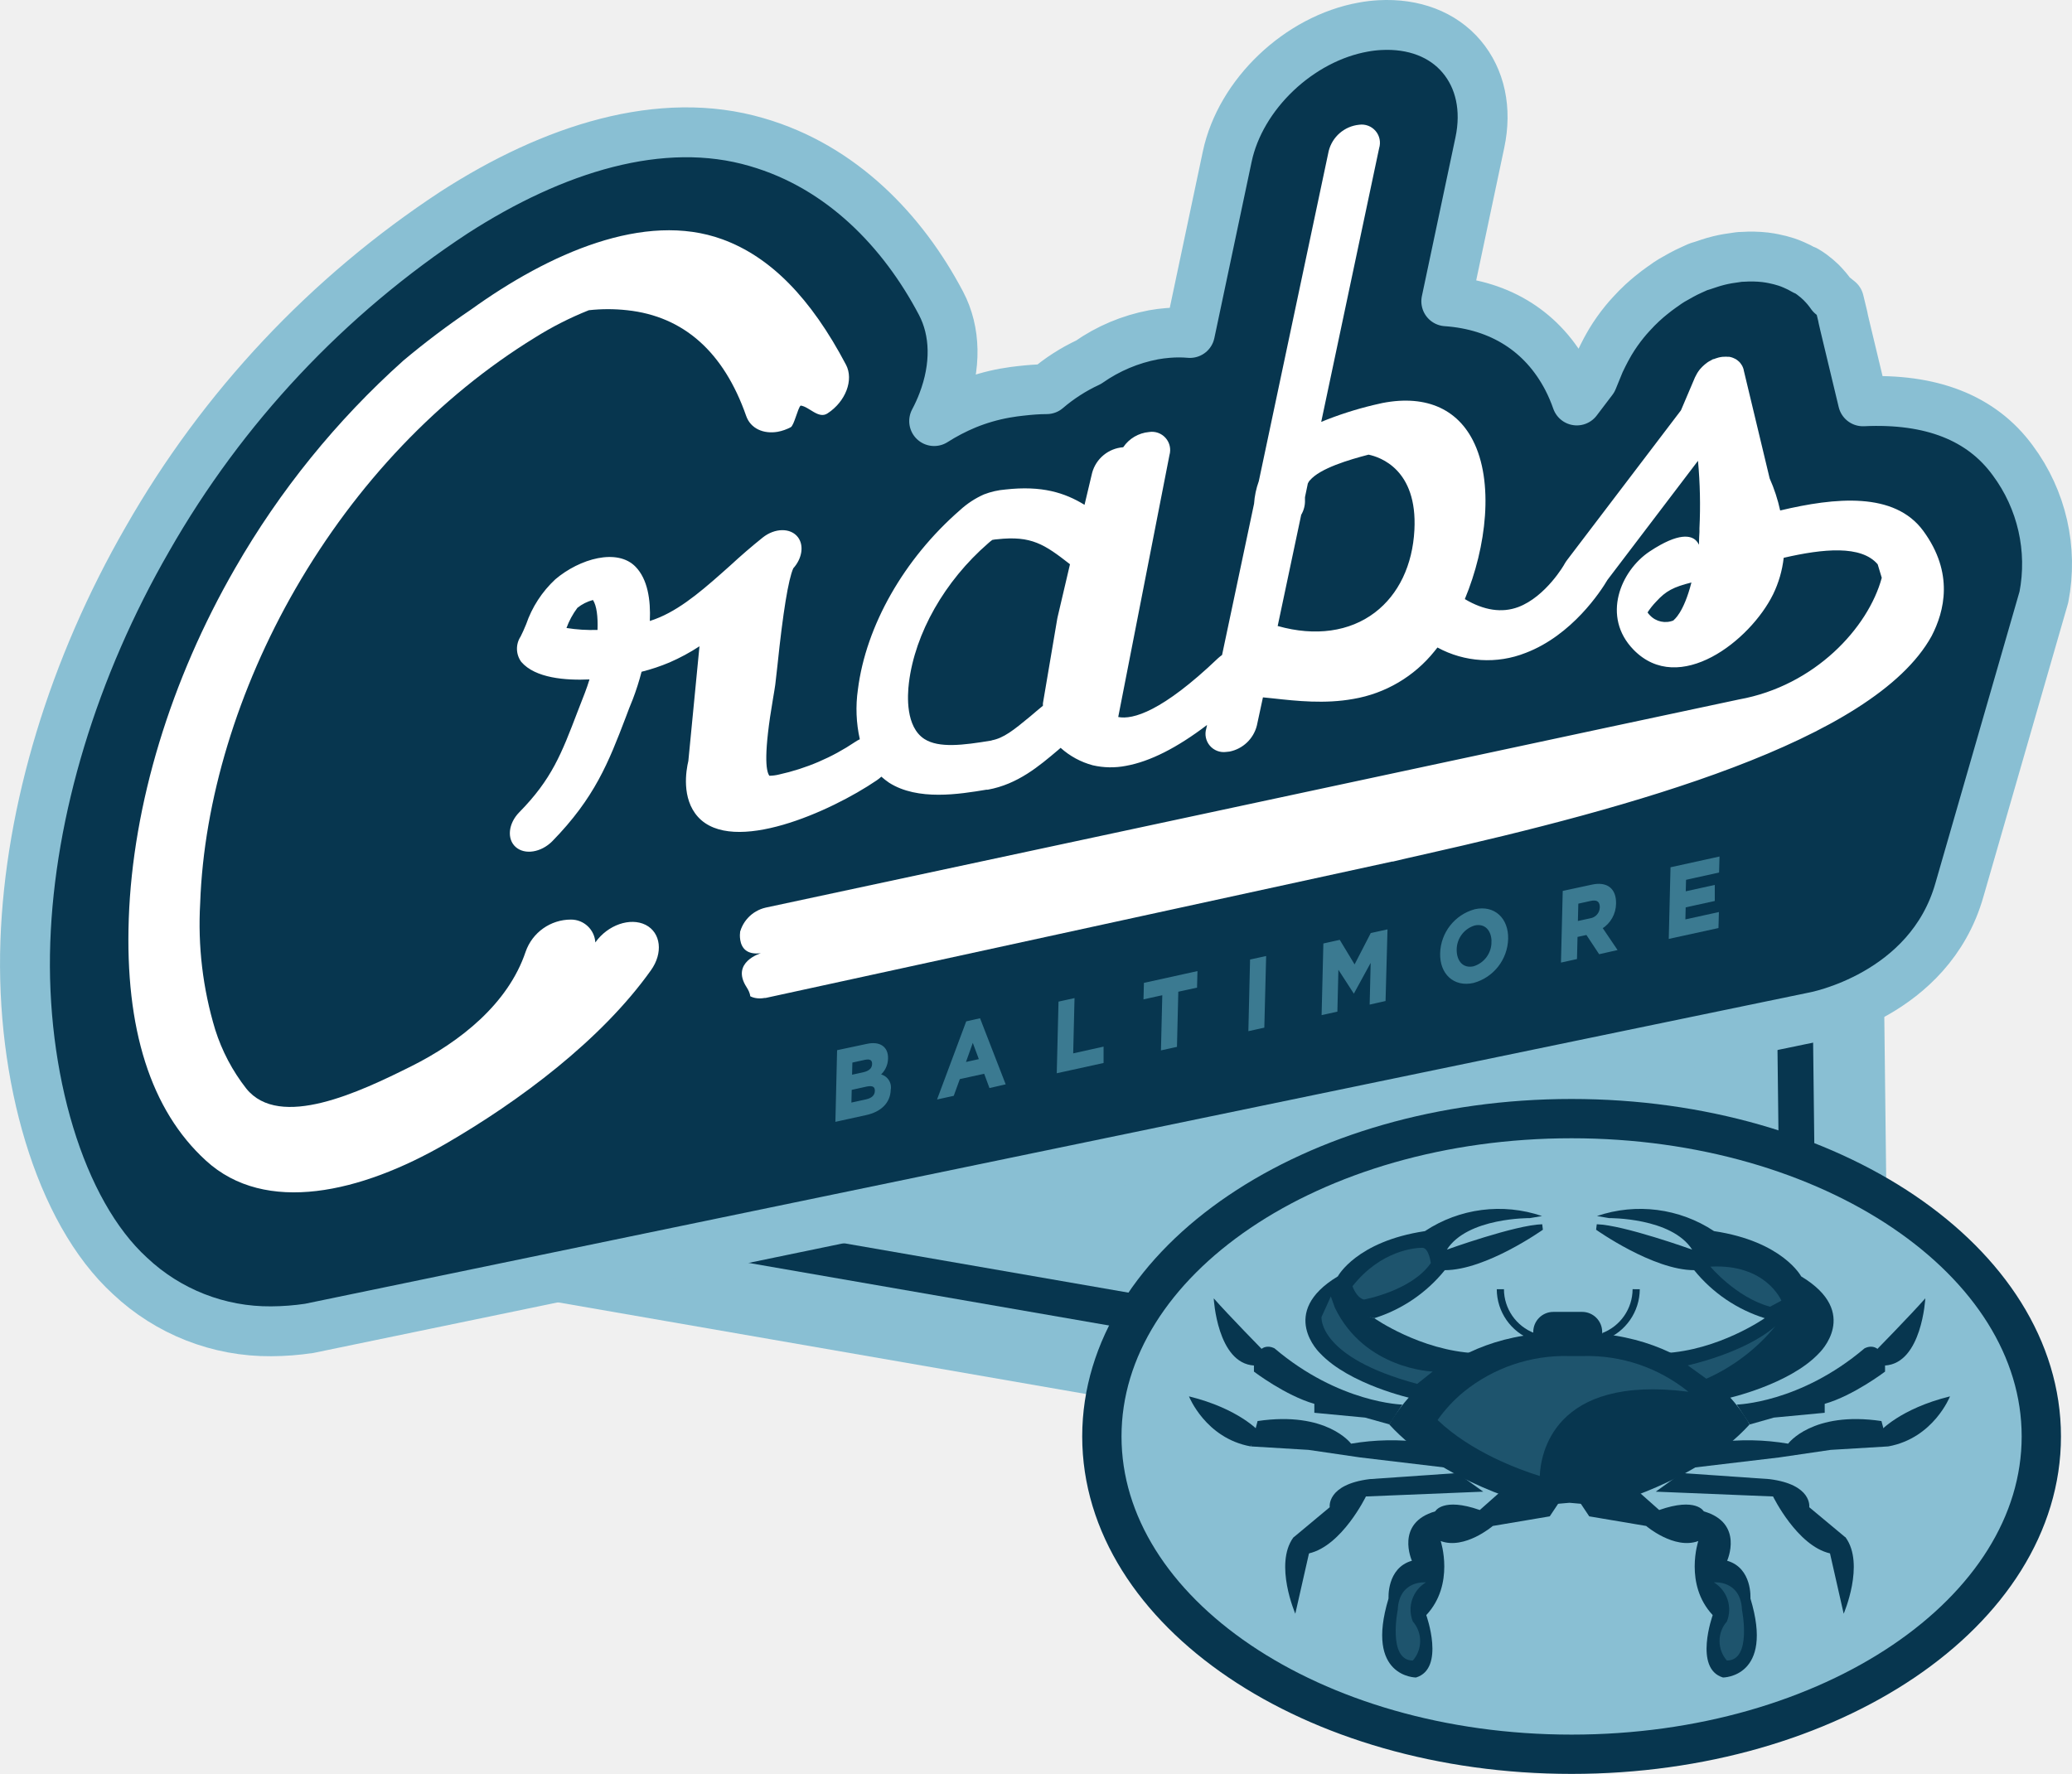
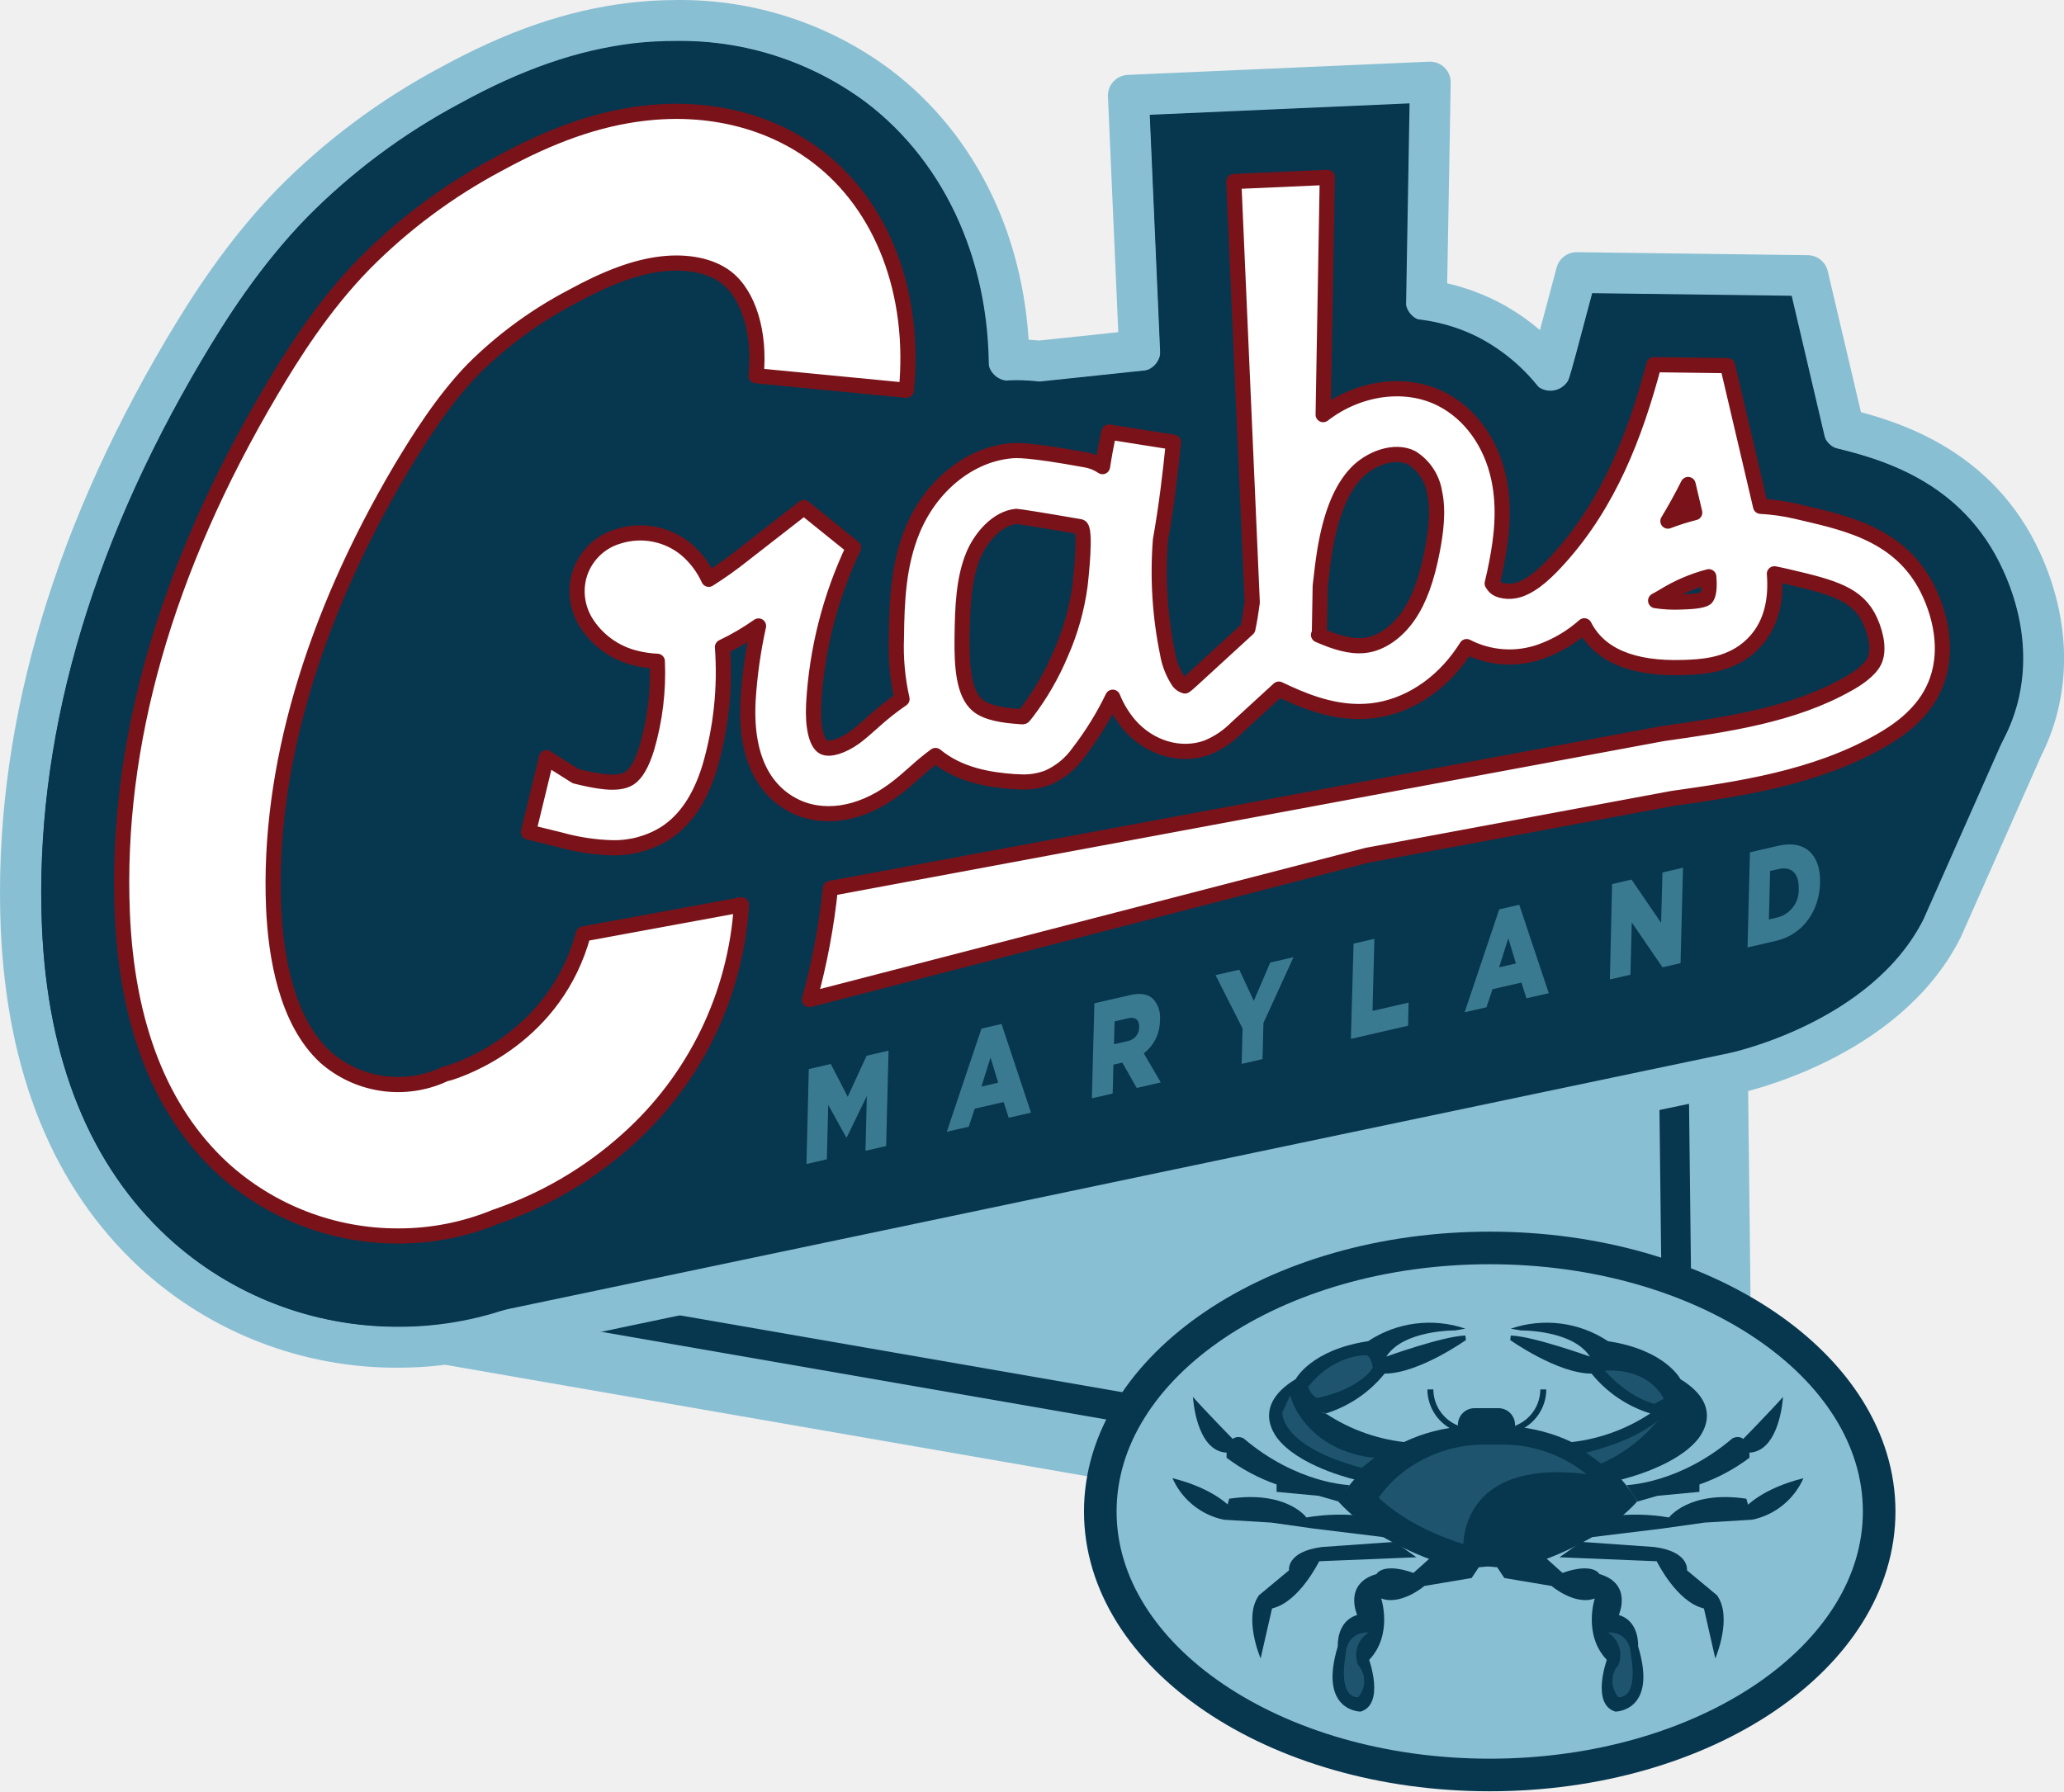
- <svg xmlns="http://www.w3.org/2000/svg" id="Layer_1" data-name="Layer 1" version="1.1" width="340.623" height="291.692">
+ <svg xmlns="http://www.w3.org/2000/svg" id="Layer_1" data-name="Layer 1" version="1.1" width="343.223" height="297.934">
  <defs id="defs7">
    <clipPath id="clip-path">
-       <path id="polygon4" style="fill:none" d="M387.69 592.55V345.11H125.8V592.5l133.06 97.71z" />
+       <path id="polygon4" style="fill:none" d="M387.69 532.55V285.11H125.8V532.5l133.06 97.71z" />
    </clipPath>
-     <style id="style2">.cls-19{fill:none}.cls-5{fill:#07364f}.cls-9{fill:#fff}.cls-11{fill:#1e546d}.cls-19{stroke:#07364f}.cls-19,.cls-20{stroke-miterlimit:10}.cls-19{stroke-width:1.18px}.cls-20{fill:#3b7a91;stroke:#3b7a91;stroke-width:.4px}</style>
+     <style id="style2">.cls-22{fill:none}.cls-3{fill:#3a7a91}.cls-7{fill:#07364f}.cls-24{fill:#fff}.cls-12{fill:#1e546d}.cls-22{stroke:#07364f}.cls-24{stroke-linecap:round;stroke-linejoin:round}.cls-22{stroke-miterlimit:10}.cls-24{stroke:#7a1319}.cls-22{stroke-width:.99px}.cls-24{stroke-width:2.52px}</style>
  </defs>
-   <path id="polyline322" style="fill:#89bfd3;stroke:#89bfd3;stroke-width:29.37px;stroke-linecap:round;stroke-linejoin:round" transform="translate(-578.351 -359.558)" d="m623.99 550.8 250.23 43.46-1.18-101.03" />
-   <path id="polyline324" style="fill:#89bfd3;stroke:#07364f;stroke-width:5.87px;stroke-linecap:round;stroke-linejoin:round" transform="translate(-578.351 -359.558)" d="m623.99 550.8 250.23 43.46-1.18-101.03" />
-   <path d="m322.119 146.322 13.88-48.13a28.55 28.55 0 0 0-5.12-22.49c-5.12-7-13.39-10.24-24.62-9.71l-3-12.51-.28-1.21v-.08l-.66-2.73-1.24-1c-.25-.37-.52-.71-.8-1.05-.28-.34-.59-.65-.92-1a14.6 14.6 0 0 0-1.47-1.24l-.08-.06c-.32-.23-.65-.45-1-.65l-.16-.02a14.92 14.92 0 0 0-1.74-.88 12.68 12.68 0 0 0-1.24-.48 17.61 17.61 0 0 0-2.08-.54c-.33-.07-.82-.16-1.4-.23a20.6 20.6 0 0 0-3.69-.08h-.1c-.39 0-.79.07-1.19.13-.4.06-.81.11-1.21.18-.4.07-1 .19-1.39.29-.65.16-1.19.32-1.57.45-.38.13-.75.24-1.11.37l-.75.23-1.21.55c-.54.24-1.07.51-1.6.8-.53.29-1 .57-1.56.88-.34.21-.85.53-1.47 1l-.1.06c-.61.43-1.22.89-1.85 1.41-.34.27-.83.69-1.42 1.23s-1.22 1.19-1.82 1.85c-.38.41-.73.81-1.07 1.23a28.8 28.8 0 0 0-2.35 3.34c-.31.52-.56 1-.73 1.3-.27.51-.6 1.16-1 2l-1.19 2.91-2.59 3.41a27.7 27.7 0 0 0-1.54-3.59c-4-7.69-11-12.1-19.92-12.72l5.52-26.1c1.16-5.47.08-10.49-3-14.14-3.08-3.65-7.88-5.48-13.45-5.17a20.91 20.91 0 0 0-2.7.32c-10.59 1.89-20.21 11.05-22.38 21.3l-6.13 29a21.19 21.19 0 0 0-3.66 0 23.38 23.38 0 0 0-2.32.3 27.51 27.51 0 0 0-10.7 4.52 29.83 29.83 0 0 0-6.87 4.42c-1.4 0-2.84.12-4.33.29-.53.06-1.43.16-2.53.36a31.71 31.71 0 0 0-6.39 1.86 34.27 34.27 0 0 0-5.25 2.74 27.23 27.23 0 0 0 1.42-3.12c2.24-5.86 2.14-11.63-.29-16.25-6.25-11.87-16.33-22.46-30.3-26.5-15.69-4.61-33.48 1.07-49.75 11.57a157.7 157.7 0 0 0-50.4 53.68c-12.19 21.13-19.32 44.63-20.08 66.19-.78 22 5.55 44.35 17.21 55a33.43 33.43 0 0 0 23.22 9.1 43.88 43.88 0 0 0 6.23-.48l247.46-51.22s18.89-3.44 23.83-20.89z" id="path326" style="fill:#07364f;stroke:#89bfd3;stroke-width:8.2px;stroke-linecap:round;stroke-linejoin:round" />
-   <path class="cls-9" d="M316.179 87.302c-4.75-6.48-14.48-5.51-23.53-3.36a27.29 27.29 0 0 0-1.73-5.28l-4.27-17.82a.14.14 0 0 1 0-.06 3.66 3.66 0 0 0-.22-.58l-.12-.2a2.93 2.93 0 0 0-.24-.34l-.19-.2a2.48 2.48 0 0 0-.3-.25l-.22-.15a2.12 2.12 0 0 0-.37-.18 2.18 2.18 0 0 0-.23-.09 2.59 2.59 0 0 0-.48-.12h-.21a3.6 3.6 0 0 0-.74 0h-.13a4.64 4.64 0 0 0-.65.11l-.26.08a3.86 3.86 0 0 0-.54.19h-.12l-.17.1c-.16.07-.31.16-.47.25l-.3.19-.4.31-.26.23a4.44 4.44 0 0 0-.43.44l-.15.16a6.32 6.32 0 0 0-.47.68 1.06 1.06 0 0 0-.11.21 3.68 3.68 0 0 0-.23.44l-2.3 5.41-18.69 24.58a5.82 5.82 0 0 0-.44.66c0 .06-3.09 5.41-7.62 7.11-2.68 1-5.64.56-8.78-1.31 3.57-8.58 4.82-19.32 1.31-26.13-2.92-5.68-8.71-7.73-16.28-5.79a58.82 58.82 0 0 0-8.64 2.78l9.52-45a3 3 0 0 0-3.29-3.86 5.75 5.75 0 0 0-5 4.32l-11.49 54.29a13.55 13.55 0 0 0-.78 3.71l-5.26 24.87a7.11 7.11 0 0 0-.68.55c-9.17 8.76-14 10.12-16.39 9.65l8.42-43.06a3 3 0 0 0-3.37-3.8 5.74 5.74 0 0 0-4.23 2.5 5.73 5.73 0 0 0-5.11 4.21l-1.25 5.26c-3.27-2-7-3.19-13-2.52a12.56 12.56 0 0 0-3.54.81 14.48 14.48 0 0 0-3.93 2.58c-9.19 8-15.47 19-16.79 29.53a22.57 22.57 0 0 0 .32 8.15 5.25 5.25 0 0 0-.76.43 36.41 36.41 0 0 1-12.54 5.37 6.9 6.9 0 0 1-1.57.2c-.6-.81-.94-3.73.61-12.75.15-.88.28-1.64.36-2.23.08-.59.2-1.68.35-3.08.92-8.84 1.8-14.23 2.61-16.05 1.44-1.6 1.8-3.74.77-5.11-1.2-1.58-3.81-1.55-5.82.07-1.82 1.46-3.6 3-5.31 4.58-3.92 3.5-7.62 6.81-11.59 8.51-.53.23-1.08.43-1.63.61.16-3.53-.38-6.88-2.33-8.9-3-3.12-9.19-1.36-13.21 2.05a18.12 18.12 0 0 0-4.8 7.4c-.32.76-.62 1.47-.9 2a3.66 3.66 0 0 0 .1 4.17c2.3 2.69 7.31 3.07 11.22 2.89-.24.77-.49 1.51-.76 2.21q-.63 1.61-1.2 3.09c-2.65 6.94-4.25 11.12-9.58 16.54-1.81 1.84-2.08 4.4-.59 5.72 1.49 1.32 4.16.9 6-.94 7-7.16 9.27-13 12.09-20.39.37-1 .75-2 1.17-3a42.87 42.87 0 0 0 1.43-4.49 31.55 31.55 0 0 0 4.61-1.54 33.22 33.22 0 0 0 4.91-2.65l-1.83 18.86c-.37 1.56-1.16 6.15 1.58 9.19 5.72 6.32 21.81-.85 29.38-6a6.66 6.66 0 0 0 .77-.61 12.37 12.37 0 0 0 1.28 1c4.72 3 11.54 1.88 16 1.14h.22c4.91-.88 8.45-3.89 11.58-6.54l.39-.34a12.88 12.88 0 0 0 5.29 2.87 13.14 13.14 0 0 0 5.46.09q5.9-1.07 13.32-6.72l-.12.57a3 3 0 0 0 3.29 3.86 5.14 5.14 0 0 0 .55-.06 5.81 5.81 0 0 0 4.47-4.27l1-4.64 1.68.17c3.9.43 8.51.93 13.17.09a21.77 21.77 0 0 0 13.37-7.87c.16-.19.32-.39.47-.59a17.13 17.13 0 0 0 14.52.88c7.61-2.91 12.33-10.13 13.43-12l14.88-19.58a79.1 79.1 0 0 1 .24 11.1v.6c-.4 5.88 1.56-3.26-8.19 3.21-4.77 3.17-7.94 10.72-2.64 16.16 7.48 7.67 19.17-1.47 22.94-9.12a18.51 18.51 0 0 0 1.74-6c6.51-1.5 12.74-2.11 15.45 1.07l.67 2.22c-2.22 8.21-11 17.76-23.46 20-1.29.23-133.48 28.56-160 34.23a5.7 5.7 0 0 0-4.39 4.76l-.34 4.3a3.09 3.09 0 0 0 .66 2.25 3.47 3.47 0 0 0-.06.45c-.08 2.15 1.66 3.51 3.92 3.1h.17l103-22.43h.14c1.14-.29 2.93-.69 5.2-1.2 33.8-7.6 73.82-18.55 83.36-35.89 2.1-4.06 3.71-10.34-1.37-17.28zm-223.07 16a13 13 0 0 1 1.81-3.35 6.92 6.92 0 0 1 2.56-1.29c.61.94.83 2.72.75 4.92a26.69 26.69 0 0 1-5.12-.32zm69.9 18.48h-.09c-4.58.76-8.57 1.26-10.95-.26-3.1-2-2.81-7.12-2.55-9.24 1-8.18 5.9-16.75 13-22.92a7.5 7.5 0 0 1 .71-.58 6 6 0 0 1 .83-.11c5.62-.62 7.76.85 11.94 4.11l-2.03 8.66-.06.28s-2.35 13.91-2.36 13.93c-.01.02 0 .27 0 .4-.7.57-1.38 1.15-2.06 1.73-2.74 2.27-4.4 3.6-6.38 3.96zm52.31-42.77c1.64-2 6.5-3.43 9.66-4.25 1.9.39 8.06 2.43 7.54 12.38-.3 5.79-2.6 10.61-6.5 13.58-4.15 3.16-9.8 3.95-15.92 2.23h-.06l3.87-18.3a4.42 4.42 0 0 0 .62-2.42 3.68 3.68 0 0 1 0-.47l.47-2.26a3.85 3.85 0 0 1 .32-.53zm59.82 23a3.5 3.5 0 0 1-3.91-.84 2.45 2.45 0 0 1-.38-.47 11.63 11.63 0 0 1 1.41-1.77c1.61-1.77 2.84-2.4 5.8-3.15-1.29 5.06-2.9 6.16-2.92 6.18z" id="path328" style="fill:#fff" />
-   <path class="cls-9" d="M106.139 152.082c-2.53-1.27-6.23 0-8.27 2.89a4 4 0 0 0-4-3.76 7.88 7.88 0 0 0-7.46 5.29c-2.85 8.5-10.69 14.78-18.82 18.84-8.49 4.24-21.62 10.46-27.1 3.66a30.7 30.7 0 0 1-5.11-9.69 59.86 59.86 0 0 1-2.47-20.81c.59-16.84 6.16-35.2 15.68-51.71 10-17.32 23.6-31.6 39.35-41.28a54.88 54.88 0 0 1 8.86-4.5 28.66 28.66 0 0 1 6.3 0c9.3 1 15.89 6.88 19.57 17.39.72 2.06 2.83 3 5.18 2.6a7.51 7.51 0 0 0 2.14-.75c.56-.3 1.16-3.15 1.63-3.56 1.4.16 2.93 2.26 4.41 1.29 3-1.95 4.35-5.52 3.05-8-5.79-11-12.43-17.75-20.32-20.63-12.79-4.67-28.51 2.32-41.34 11.56a134.31 134.31 0 0 0-11.12 8.39 138.32 138.32 0 0 0-27.65 34.14c-10.61 18.4-16.82 38.86-17.48 57.63-.64 18.11 3.62 31.49 12.67 39.76 9.8 9 25.55 5.28 39.44-2.76 12.07-7 25.53-17 33.72-28.51 2.05-2.85 1.65-6.2-.86-7.48z" id="path330" style="fill:#fff" />
-   <ellipse cx="258.359" cy="236.202" rx="77.22" ry="52.26" id="ellipse332" style="fill:#89bfd3;stroke:#07364f;stroke-width:6.46px;stroke-linecap:round;stroke-linejoin:round" />
-   <path class="cls-5" d="M290.129 216.762a24.25 24.25 0 0 1-11.62-7.9c-6.76 0-16.12-6.65-16.12-6.65l.11-.9c4.4.11 15.68 4.17 15.68 4.17-3.39-5.3-13.65-5.18-13.65-5.18l-2-.34a22 22 0 0 1 19.25 2.48c11.28 1.69 14.32 7.44 14.32 7.44l.61 6-6.06 2.71" id="path334" style="fill:#07364f" />
-   <path class="cls-5" d="M225.909 216.762a24.26 24.26 0 0 0 11.61-7.9c6.76 0 16.12-6.65 16.12-6.65l-.11-.9c-4.4.11-15.67 4.17-15.67 4.17 3.38-5.3 13.64-5.18 13.64-5.18l2-.34a22 22 0 0 0-19.25 2.48c-11.28 1.69-14.32 7.44-14.32 7.44l-2.54 4.65z" id="path336" style="fill:#07364f" />
-   <rect class="cls-5" x="252.058" y="215.722" width="11.33" height="6.6" rx="3.3" id="rect338" style="fill:#07364f" />
-   <path class="cls-5" d="M232.109 229.952s-10.26-2.26-15.11-7.44c0 0-7-6.65 2.93-12.63 0 0 1 5.41 6 6.88 0 0 7.55 5.3 16.57 5.75" id="path340" style="fill:#07364f" />
-   <path class="cls-5" d="M230.529 230.962s-10.38-.22-21-9.24c0 0-2.71-1.58-3.39 2.82v1s5.19 3.95 9.93 5.3v1.47l8.34.79 4 1.12" id="path342" style="fill:#07364f" />
-   <path class="cls-5" d="M207.649 222.062s-5.75-5.87-8.12-8.57c0 0 .56 10.71 6.65 11.05" id="path344" style="fill:#07364f" />
-   <path class="cls-5" d="m206.739 233.672-1.09 4.17 9.47.57 8.46 1.24 14.2 1.69-3.83-4.17a39.69 39.69 0 0 0-11.84.22s-3.98-5.41-15.37-3.72z" id="path346" style="fill:#07364f" />
-   <path class="cls-5" d="M206.959 235.362s-3.27-3.72-11.5-5.75c0 0 2.71 6.88 10.15 8.23" id="path348" style="fill:#07364f" />
-   <path class="cls-5" d="m243.829 245.282-19.28.79s-3.94 8.12-9.36 9.36l-2.25 9.92s-3.5-8.11-.34-12.51l6-5s-.57-3.72 6.54-4.62l14.43-1" id="path350" style="fill:#07364f" />
-   <path class="cls-5" d="M212.649 252.842a2.29 2.29 0 0 1 2.59 2.59" id="path352" style="fill:#07364f" />
-   <path class="cls-5" d="m256.569 246.642-1.8 2.7-9.36 1.58s-4.62 3.95-8.57 2.48c0 0 2.37 7.11-2.37 12.18 0 0 3.16 8.8-1.69 10.26 0 0-8.45 0-4.51-13 0 0-.34-5 3.84-6.2 0 0-2.82-6.2 3.83-8.12 0 0 1.24-2.36 7.33-.22l3.38-3" id="path354" style="fill:#07364f" />
-   <path class="cls-5" d="M283.929 229.952s10.26-2.26 15.11-7.44c0 0 7-6.65-2.94-12.63 0 0-1 5.41-6 6.88 0 0-7.56 5.3-16.58 5.75" id="path356" style="fill:#07364f" />
-   <path class="cls-5" d="M285.509 230.962s10.37-.22 21-9.24c0 0 2.7-1.58 3.38 2.82v1s-5.19 3.95-9.92 5.3v1.47l-8.35.79-3.97 1.13" id="path358" style="fill:#07364f" />
-   <path class="cls-5" d="M308.389 222.062s5.75-5.87 8.12-8.57c0 0-.56 10.71-6.65 11.05" id="path360" style="fill:#07364f" />
-   <path class="cls-5" d="m309.299 233.672 1.12 4.17-9.47.57-8.45 1.24-14.21 1.69 3.83-4.17a39.69 39.69 0 0 1 11.84.22s3.95-5.41 15.34-3.72z" id="path362" style="fill:#07364f" />
-   <path class="cls-5" d="M309.069 235.362s3.27-3.72 11.5-5.75c0 0-2.7 6.88-10.15 8.23" id="path364" style="fill:#07364f" />
-   <path class="cls-5" d="m272.199 245.282 19.28.79s3.95 8.12 9.36 9.36l2.25 9.92s3.5-8.11.34-12.51l-6-5s.56-3.72-6.54-4.62l-14.44-1" id="path366" style="fill:#07364f" />
-   <path class="cls-5" d="M303.429 252.842a2.29 2.29 0 0 0-2.59 2.59" id="path368" style="fill:#07364f" />
-   <path class="cls-5" d="m259.459 246.642 1.8 2.7 9.36 1.58s4.62 3.95 8.57 2.48c0 0-2.37 7.11 2.37 12.18 0 0-3.16 8.8 1.69 10.26 0 0 8.46 0 4.51-13 0 0 .34-5-3.83-6.2 0 0 2.82-6.2-3.84-8.12 0 0-1.24-2.36-7.33-.22l-3.38-3" id="path370" style="fill:#07364f" />
-   <path class="cls-5" d="M258.019 219.172c-21.59-.68-29.63 15.06-29.63 15.06 8.79 9.65 24 13.37 24 13.37l5.62-.49 5.61.49s15.22-3.72 24-13.37c.03 0-7.97-15.74-29.6-15.06z" id="path372" style="fill:#07364f" />
-   <path class="cls-5" d="M228.269 262.872s2.14-1 2.65 1.05c.51 2.05 1.19 2.48 3.55 1.66" id="path374" style="fill:#07364f" />
-   <path class="cls-5" d="M287.749 262.872s-2.13-1-2.64 1.05c-.51 2.05-1.2 2.48-3.56 1.66" id="path376" style="fill:#07364f" />
-   <path class="cls-19" d="M252.059 219.772a8.34 8.34 0 0 1-5.41-7.78" id="path378" style="fill:none;stroke:#07364f;stroke-width:1.18px;stroke-miterlimit:10" />
-   <path class="cls-19" d="M263.569 219.772a8.36 8.36 0 0 0 5.41-7.78" id="path380" style="fill:none;stroke:#07364f;stroke-width:1.18px;stroke-miterlimit:10" />
-   <path class="cls-11" d="M277.559 228.852a26.4 26.4 0 0 0-17.28-5.87H257.929a26.4 26.4 0 0 0-17.28 5.87 23.58 23.58 0 0 0-4.32 4.65c5.5 5.27 13.4 8.15 16.8 9.21.13-3.41 2.09-16.72 24.43-13.86z" id="path382" style="fill:#1e546d" />
-   <path class="cls-11" d="M277.459 224.512s9.31-2 14.38-6.42a30.82 30.82 0 0 1-11.33 8.62" id="path384" style="fill:#1e546d" />
-   <path class="cls-11" d="M281.179 208.282s4.23 5.07 9.81 6.59l1.86-1s-2.53-6.1-11.67-5.59z" id="path386" style="fill:#1e546d" />
-   <path class="cls-11" d="M235.519 225.532s-11.16-.34-16.07-10.49l-.67-1.86-1.53 3.38s-.67 6.6 15.73 11" id="path388" style="fill:#1e546d" />
-   <path class="cls-11" d="M222.339 211.502s.63 1.88 1.88 2.19c0 0 7.83-1.41 11-6 0 0-.31-2.51-1.41-2.51-1.1 0-6.77.37-11.47 6.32z" id="path390" style="fill:#1e546d" />
-   <path class="cls-11" d="M283.889 273.052a4.87 4.87 0 0 1 0-6.42 5.24 5.24 0 0 0-2.14-6.43s4.4-.45 4.62 4.51c0 0 1.69 8.34-2.48 8.34z" id="path392" style="fill:#1e546d" />
-   <path class="cls-11" d="M232.259 273.052a4.87 4.87 0 0 0 0-6.42 5.24 5.24 0 0 1 2.15-6.43s-4.4-.45-4.63 4.51c0 0-1.69 8.34 2.48 8.34z" id="path394" style="fill:#1e546d" />
-   <path class="cls-5" d="M121.849 152.042s-1.47 5.29 3.23 4.7c0 0-5 1.47-2.35 5.58s-4.11 3.53-4.11 3.53l-1.18-13.22" id="path396" style="fill:#07364f" />
-   <path class="cls-20" d="m142.359 183.162-4.82 1.06.27-11.37 4.71-1c2.07-.46 3.32.41 3.27 2.2a3.53 3.53 0 0 1-1.39 2.75 2 2 0 0 1 1.83 2.38c-.05 2.11-1.58 3.48-3.87 3.98zm1.66-3.81c0-.76-.47-1.12-1.62-.87l-2.58.57-.06 2.5 2.65-.58c1-.22 1.59-.74 1.61-1.58zm-.45-4.42c0-.75-.49-1.06-1.44-.85l-2.2.48-.06 2.41 2.06-.45c1-.22 1.62-.71 1.64-1.56z" id="path398" style="fill:#3b7a91;stroke:#3b7a91;stroke-width:.4px;stroke-miterlimit:10" />
-   <path class="cls-20" d="m162.789 178.682-.87-2.35-4.28.94-1 2.75-2.28.5 4.63-12.4 2-.45 4.07 10.49zm-2.87-7.78-1.43 4 2.69-.6z" id="path400" style="fill:#3b7a91;stroke:#3b7a91;stroke-width:.4px;stroke-miterlimit:10" />
-   <path class="cls-20" d="m173.929 176.232.28-11.37 2.23-.49-.22 9.09 5-1.11v2.28z" id="path402" style="fill:#3b7a91;stroke:#3b7a91;stroke-width:.4px;stroke-miterlimit:10" />
-   <path class="cls-20" d="m193.509 162.912-.22 9.07-2.23.49.22-9.07-3.09.68.06-2.3 8.4-1.85-.06 2.31z" id="path404" style="fill:#3b7a91;stroke:#3b7a91;stroke-width:.4px;stroke-miterlimit:10" />
-   <path class="cls-20" d="m205.429 169.312.27-11.37 2.24-.49-.29 11.37z" id="path406" style="fill:#3b7a91;stroke:#3b7a91;stroke-width:.4px;stroke-miterlimit:10" />
-   <path class="cls-20" d="m225.369 164.942.18-7.43-3 5.49-2.71-4.19-.18 7.38-2.19.48.28-11.37 2.4-.53 2.55 4.22 2.78-5.39 2.41-.53-.31 11.37z" id="path408" style="fill:#3b7a91;stroke:#3b7a91;stroke-width:.4px;stroke-miterlimit:10" />
-   <path class="cls-20" d="M242.179 161.442c-3.13.69-5.31-1.44-5.23-4.67a7.52 7.52 0 0 1 5.55-7.07c3.12-.69 5.31 1.44 5.23 4.67a7.53 7.53 0 0 1-5.55 7.07zm3.22-6.56c0-2-1.19-3.29-3-2.9a4.37 4.37 0 0 0-3.13 4.21c0 2 1.19 3.29 3 2.9a4.36 4.36 0 0 0 3.12-4.21z" id="path410" style="fill:#3b7a91;stroke:#3b7a91;stroke-width:.4px;stroke-miterlimit:10" />
-   <path class="cls-20" d="m262.979 156.682-2.09-3.16-1.75.38-.09 3.64-2.23.49.28-11.37 4.63-1c2.39-.52 3.79.57 3.74 2.91a4.73 4.73 0 0 1-2.26 4l2.38 3.52zm.22-7.5c0-1.07-.62-1.48-1.71-1.24l-2.22.49-.08 3.26 2.26-.49a2.07 2.07 0 0 0 1.75-2z" id="path412" style="fill:#3b7a91;stroke:#3b7a91;stroke-width:.4px;stroke-miterlimit:10" />
-   <path class="cls-20" d="m274.539 154.142.28-11.37 7.65-1.68-.06 2.22-5.43 1.2-.06 2.3 4.78-1.05v2.23l-4.78 1.05-.06 2.39 5.51-1.21-.06 2.22z" id="path414" style="fill:#3b7a91;stroke:#3b7a91;stroke-width:.4px;stroke-miterlimit:10" />
+   <path id="polyline376" style="fill:#89bfd3;stroke:#89bfd3;stroke-width:24.63px;stroke-linecap:round;stroke-linejoin:round" transform="translate(-560.603 -301.806)" d="m629.93 515.49 209.85 36.45-.98-84.73" />
+   <path id="polyline378" style="fill:#89bfd3;stroke:#07364f;stroke-width:4.93px;stroke-linecap:round;stroke-linejoin:round" transform="translate(-560.603 -301.806)" d="m629.93 515.49 209.85 36.45-.98-84.73" />
+   <ellipse cx="247.727" cy="251.394" rx="64.76" ry="43.83" id="ellipse380" style="fill:#89bfd3;stroke:#07364f;stroke-width:5.42px;stroke-linecap:round;stroke-linejoin:round" />
+   <path class="cls-7" d="M274.397 235.084a20.33 20.33 0 0 1-9.74-6.62c-5.67 0-13.52-5.58-13.52-5.58l.09-.75c3.69.09 13.15 3.5 13.15 3.5-2.84-4.45-11.45-4.35-11.45-4.35l-1.7-.29a18.42 18.42 0 0 1 16.17 2.08c9.46 1.42 12 6.24 12 6.24l.51 5-5.11 2.27" id="path382" style="fill:#07364f" />
+   <path class="cls-7" d="M220.507 235.084a20.33 20.33 0 0 0 9.74-6.62c5.67 0 13.52-5.58 13.52-5.58l-.09-.75c-3.69.09-13.15 3.5-13.15 3.5 2.84-4.45 11.44-4.35 11.44-4.35l1.71-.29a18.42 18.42 0 0 0-16.17 2.08c-9.46 1.42-12 6.24-12 6.24l-2.11 3.88z" id="path384" style="fill:#07364f" />
+   <rect class="cls-7" x="242.437" y="234.214" width="9.5" height="5.53" rx="2.77" id="rect386" style="fill:#07364f" />
+   <path class="cls-7" d="M225.707 246.194s-8.61-1.9-12.67-6.25c0 0-5.86-5.57 2.46-10.59 0 0 .85 4.54 5 5.77a29.73 29.73 0 0 0 13.9 4.82" id="path388" style="fill:#07364f" />
+   <path class="cls-7" d="M224.397 247.004s-8.7-.19-17.59-7.76c0 0-2.27-1.32-2.84 2.37v.85a30.69 30.69 0 0 0 8.32 4.44v1.23l7 .66 3.31.95" id="path390" style="fill:#07364f" />
+   <path class="cls-7" d="M205.187 239.534s-4.82-4.92-6.81-7.19c0 0 .47 9 5.58 9.27" id="path392" style="fill:#07364f" />
+   <path class="cls-7" d="m204.397 249.274-.94 3.49 7.94.48 7.09 1 11.91 1.46-3.22-3.5a33.3 33.3 0 0 0-9.93.19s-3.27-4.54-12.85-3.12z" id="path394" style="fill:#07364f" />
+   <path class="cls-7" d="M204.617 250.684s-2.74-3.12-9.64-4.82a12 12 0 0 0 8.51 6.9" id="path396" style="fill:#07364f" />
+   <path class="cls-7" d="m235.537 259.014-16.17.66s-3.31 6.81-7.84 7.85l-1.9 8.32s-2.93-6.81-.28-10.5l5-4.16s-.47-3.12 5.49-3.88l12.1-.85" id="path398" style="fill:#07364f" />
+   <path class="cls-7" d="M209.397 265.344a1.94 1.94 0 0 1 2.18 2.18" id="path400" style="fill:#07364f" />
+   <path class="cls-7" d="m246.227 260.194-1.51 2.27-7.85 1.32s-3.88 3.31-7.19 2.08c0 0 2 6-2 10.22 0 0 2.64 7.37-1.42 8.6 0 0-7.1 0-3.79-10.87 0 0-.28-4.16 3.22-5.2 0 0-2.36-5.2 3.21-6.81 0 0 1-2 6.15-.19l2.84-2.55" id="path402" style="fill:#07364f" />
+   <path class="cls-7" d="M269.167 246.194s8.6-1.9 12.67-6.25c0 0 5.86-5.57-2.46-10.59 0 0-.85 4.54-5 5.77a29.79 29.79 0 0 1-13.9 4.82" id="path404" style="fill:#07364f" />
+   <path class="cls-7" d="M270.487 247.004s8.7-.19 17.59-7.76c0 0 2.27-1.32 2.84 2.37v.85a30.69 30.69 0 0 1-8.32 4.44v1.23l-7 .66-3.31.95" id="path406" style="fill:#07364f" />
+   <path class="cls-7" d="M289.687 239.534s4.82-4.92 6.81-7.19c0 0-.48 9-5.58 9.27" id="path408" style="fill:#07364f" />
+   <path class="cls-7" d="m290.397 249.274 1 3.49-7.94.48-7.1 1-11.96 1.46 3.21-3.5a33.31 33.31 0 0 1 9.93.19s3.35-4.54 12.86-3.12z" id="path410" style="fill:#07364f" />
+   <path class="cls-7" d="M290.247 250.684s2.75-3.12 9.65-4.82a12 12 0 0 1-8.51 6.9" id="path412" style="fill:#07364f" />
+   <path class="cls-7" d="m259.327 259.014 16.17.66s3.31 6.81 7.85 7.85l1.89 8.32s2.93-6.81.29-10.5l-5-4.16s.48-3.12-5.48-3.88l-12.1-.85" id="path414" style="fill:#07364f" />
+   <path class="cls-7" d="M285.527 265.344a1.93 1.93 0 0 0-2.18 2.18" id="path416" style="fill:#07364f" />
+   <path class="cls-7" d="m248.647 260.194 1.51 2.27 7.85 1.32s3.88 3.31 7.19 2.08c0 0-2 6 2 10.22 0 0-2.65 7.37 1.42 8.6 0 0 7.09 0 3.78-10.87 0 0 .29-4.16-3.21-5.2 0 0 2.36-5.2-3.22-6.81 0 0-1-2-6.14-.19l-2.84-2.55" id="path418" style="fill:#07364f" />
+   <path class="cls-7" d="M247.397 237.114c-18.1-.58-24.85 12.63-24.85 12.63 7.37 8.08 20.14 11.2 20.14 11.2l4.71-.4 4.71.4s12.76-3.12 20.14-11.2c.04 0-6.71-13.21-24.85-12.63z" id="path420" style="fill:#07364f" />
+   <path class="cls-7" d="M222.487 273.764s1.8-.83 2.22.87c.42 1.7 1 2.08 3 1.4" id="path422" style="fill:#07364f" />
+   <path class="cls-7" d="M272.397 273.764s-1.79-.83-2.21.87c-.42 1.7-1 2.08-3 1.4" id="path424" style="fill:#07364f" />
+   <path class="cls-22" d="M242.397 237.614a7 7 0 0 1-4.54-6.52" id="path426" style="fill:none;stroke:#07364f;stroke-width:.99px;stroke-miterlimit:10" />
+   <path class="cls-22" d="M252.097 237.614a7 7 0 0 0 4.54-6.52" id="path428" style="fill:none;stroke:#07364f;stroke-width:.99px;stroke-miterlimit:10" />
+   <path class="cls-12" d="M263.827 245.194a22.15 22.15 0 0 0-14.49-4.92H247.367a22.13 22.13 0 0 0-14.49 4.92 20 20 0 0 0-3.63 3.9c4.62 4.42 11.24 6.84 14.09 7.73.11-2.84 1.75-14 20.49-11.63z" id="path430" style="fill:#1e546d" />
+   <path class="cls-12" d="M263.747 241.594s7.8-1.71 12-5.39a25.78 25.78 0 0 1-9.5 7.23" id="path432" style="fill:#1e546d" />
+   <path class="cls-12" d="M266.867 227.974s3.54 4.25 8.23 5.53l1.56-.85s-2.13-5.11-9.79-4.68z" id="path434" style="fill:#1e546d" />
+   <path class="cls-12" d="M228.567 242.444s-9.36-.29-13.47-8.8l-.57-1.56-1.28 2.84s-.56 5.53 13.19 9.22" id="path436" style="fill:#1e546d" />
+   <path class="cls-12" d="M217.517 230.674s.52 1.58 1.57 1.84c0 0 6.57-1.18 9.2-5 0 0-.26-2.1-1.18-2.1-.92 0-5.65.27-9.59 5.26z" id="path438" style="fill:#1e546d" />
+   <path class="cls-12" d="M269.137 282.294a4.09 4.09 0 0 1 0-5.39 4.39 4.39 0 0 0-1.8-5.39s3.69-.37 3.88 3.79c0 0 1.42 6.99-2.08 6.99z" id="path440" style="fill:#1e546d" />
+   <path class="cls-12" d="M225.837 282.294a4.09 4.09 0 0 0 0-5.39 4.39 4.39 0 0 1 1.8-5.39s-3.69-.37-3.88 3.79c0 0-1.42 6.99 2.08 6.99z" id="path442" style="fill:#1e546d" />
+   <path d="M336.587 123.704c4.41-9.13 4.27-19.84-.39-30.15-7.09-15.7-21.33-20.16-29.61-22.19l-6-25.48-38.41-.5-3.37 12.63c-.32 1.23-.65 2.4-1 3.53a33.35 33.35 0 0 0-10.41-8.35 32.77 32.77 0 0 0-10.23-3.22l.63-36.28-50.12 2.2 1.86 42.44-16.7 1.76c-1.89-.18-3.07-.2-3.81-.2h-1.28c-.35-18.82-8.16-35.27-21.77-45.58a54.91 54.91 0 0 0-33.5-10.87 63.61 63.61 0 0 0-7.52.45c-9.79 1.18-19.36 4.47-30.11 10.37a108.63 108.63 0 0 0-26.29 19.61c-8.07 8.32-13.86 17.42-18 24.41-19.19 32.47-28.27 64.75-27 95.94 1 23.25 8.37 41.45 22 54.08a59.59 59.59 0 0 0 40.63 15.74v0a60.76 60.76 0 0 0 6.77-.38l215.21-45.12s25.29-5.18 34.8-24.17l13.58-30.65" id="path444" style="fill:#07364f;stroke:#89bfd3;stroke-width:6.88px;stroke-linecap:round;stroke-linejoin:round" />
+   <path class="cls-7" d="M333.137 94.934c-6.8-15.06-20.58-18.74-29.34-20.74l-5.86-25-33.17-.43-2.69 10.1c-1 3.77-2.06 7.13-3.19 10.16a31 31 0 0 0-13-12.9 29.61 29.61 0 0 0-12.11-3.17l.62-35.76-43.2 1.9 1.85 42.24-20.19 2.13a34.74 34.74 0 0 0-3.81-.23c-.93 0-1.61.05-2.15.1-.84.08-1.68.2-2.51.35.68-19.12-6.79-36.35-20.41-46.68a51.65 51.65 0 0 0-31.48-10.19 61.13 61.13 0 0 0-7.1.38c-9.35 1.13-18.53 4.3-28.9 10a105.51 105.51 0 0 0-25.49 19c-7.83 8.07-13.47 16.95-17.51 23.79-18.86 31.9-27.78 63.56-26.53 94.09.92 22.33 8 39.75 21 51.76a56.25 56.25 0 0 0 38.35 14.84 55.37 55.37 0 0 0 20.79-4 76.61 76.61 0 0 0 26.16-15.48 71.52 71.52 0 0 0 14.22-17.59l102.77-26.61 50-9.31c11.57-1.64 25.89-3.72 38.9-11.06 2.52-1.42 10.19-5.75 14.39-14.42 3.99-8.18 3.85-17.88-.41-27.27z" id="path446" style="fill:#07364f" />
+   <path class="cls-24" d="M135.847 25.984c-7.79-5.9-18.05-8.43-28.88-7.13-7.6.91-15.24 3.59-24.06 8.42a92.18 92.18 0 0 0-22.31 16.58c-6.85 7-11.93 15.07-15.59 21.27-17.52 29.63-25.82 58.81-24.67 86.71.77 18.66 6.37 32.95 16.65 42.46a43.21 43.21 0 0 0 29.24 11.28 42.25 42.25 0 0 0 16.17-3.18 63.05 63.05 0 0 0 21.9-12.82 57.14 57.14 0 0 0 19-39.08l-26.29 4.84c-4.61 17.09-19.9 22.39-22.31 23.12l-.7.18-.9.4a18.31 18.31 0 0 1-19-3.21c-6.51-6-8.27-16.93-8.6-25-.93-22.65 6.39-47.85 21.19-72.88 3-5 7-11.4 12-16.55a67.91 67.91 0 0 1 16.35-12c5.91-3.24 10.66-5 15-5.5s8.2.32 10.69 2.21c3.75 2.83 5.72 9.27 5 16.39l25 2.42c1.56-16.16-4-30.72-14.88-38.93z" id="path448" style="fill:#fff;stroke:#7a1319;stroke-width:2.52px;stroke-linecap:round;stroke-linejoin:round" />
+   <path class="cls-24" d="M320.917 98.784c-4.33-9.57-13.24-11.64-21.11-13.47l-1.11-.26a34.72 34.72 0 0 0-5.93-.84l-5.49-23.4-12.24-.16c-3.16 11.86-7.49 23-15.67 32.12-1.93 2.15-4.23 4.46-6.74 5.31-1.62.54-3.58.24-4.21-.64l-.28-.4c.31-1.27.56-2.46.76-3.51.73-3.81 1.43-8.85.32-14-1.27-5.91-4.73-10.7-9.48-13.14-6-3.08-13.86-1.95-19.71 2.57l.69-39.46-15.55.69 3.07 70c-.2 1.5-.43 3-.73 4.38l-9.29 8.52c-.35.31-.9.82-1.18 1a2.13 2.13 0 0 1-1-.66 12.09 12.09 0 0 1-1.89-4.77 67.57 67.57 0 0 1-1.18-18.82c1-5.61 1.65-11.15 2.17-16.29l-10.74-1.7c-.38 1.79-.74 3.72-1.06 5.76a7 7 0 0 0-2.72-1.11c-9.75-1.78-11.69-1.6-12.52-1.52-6.87.62-13.28 5.79-16.33 13.16-2.37 5.72-2.63 11.73-2.7 17.88a39.57 39.57 0 0 0 .93 10.24 45.17 45.17 0 0 0-4.89 3.89c-1.05.92-2 1.79-3 2.52-2 1.43-4.17 2.12-5.17 1.58-1.19-.63-1.83-3.45-1.63-7.17a69.5 69.5 0 0 1 6.63-26l-8.26-6.66-10.12 7.88a63.46 63.46 0 0 1-5.7 4.05 14.36 14.36 0 0 0-3.78-5 12 12 0 0 0-11.22-2.16 9.57 9.57 0 0 0-6.59 6.72 9.82 9.82 0 0 0 1.14 7.54 13.51 13.51 0 0 0 8.27 6 17.88 17.88 0 0 0 3.63.53 44.41 44.41 0 0 1-1.74 14.41c-.81 2.64-1.79 4.34-2.9 5.05-1.93 1.24-5.62.47-8.93-.34l-4.86-3.07-3 12.36 5.29 1.3a35.94 35.94 0 0 0 8.65 1.31 16 16 0 0 0 8.76-2.38c3.39-2.17 5.83-5.78 7.44-11a56.47 56.47 0 0 0 2.12-20 41.12 41.12 0 0 0 6-3.51 80 80 0 0 0-1.74 12.38c-.58 10.79 3.68 15.4 7.37 17.37 4.87 2.62 11.14 1.72 16.76-2.4 1.38-1 2.6-2.09 3.77-3.13a40.74 40.74 0 0 1 3.27-2.68c4 3.29 9 4.05 12.92 4.34.42 0 1 .07 1.62.07a11.23 11.23 0 0 0 4.18-.74 12.35 12.35 0 0 0 5.09-4.2 52.19 52.19 0 0 0 5.66-9.16 16.64 16.64 0 0 0 2.72 4.53c3.36 3.93 8.57 5.47 13 3.84a14.7 14.7 0 0 0 4.84-3.25l7.06-6.47c3.68 1.76 8.29 3.73 13.35 3.73a19.5 19.5 0 0 0 2.15-.12c5.85-.68 11.36-4.23 15.11-9.74.22-.31.42-.62.62-.94a15.54 15.54 0 0 0 12.22.87 22.23 22.23 0 0 0 7.35-4.33c2.5 4.88 8 7.21 16.45 6.94 2.72-.09 7.26-.24 10.8-3.21 4.1-3.43 4.68-8.39 4.36-12.38.39.07.77.15 1.15.24l1.14.26c7.57 1.76 11.62 2.89 13.63 7.33 1.19 2.64 1.45 5.15.69 6.71-.76 1.56-2.91 3-4.44 3.83-9.13 5.15-20.13 6.71-30.76 8.22l-51 9.48-87.39 16.26a112.94 112.94 0 0 1-3.48 18.49l92.72-24 50.76-9.45c11.07-1.57 23.6-3.36 34.48-9.5 2.8-1.59 6.77-4.2 8.9-8.58 2.23-4.53 2.02-10.24-.55-15.94zm-141.31-1.42a41.56 41.56 0 0 1-3.21 11.35 44.33 44.33 0 0 1-5.6 9.72c-.29.38-.48.6-.6.73s-.5 0-.89 0c-2.32-.17-5.19-.54-6.76-1.87-2.34-2-2.61-6.51-2.56-11.1.06-5.24.24-9.9 1.87-13.84 1.25-3 4-6.18 7.17-6.47v0c.27 0 4.63.68 10.59 1.72 1.07.14.11 8.75-.01 9.76zm58.59-5.87c-.92 4.8-2.17 8.25-3.95 10.86-1.94 2.85-4.68 4.73-7.34 5-2.32.26-4.81-.51-7.65-1.75h.14l.14-8v-.13c.24-2.1.47-4.09.78-6 1-5.9 2.65-10.08 5.21-12.79 2.28-2.41 6.36-4 9.23-2.54a8.35 8.35 0 0 1 3.8 5.73c.7 3.18.17 6.81-.36 9.62zm42.52-10.91 1.1 4.68a39.1 39.1 0 0 0-4.46 1.41 87.88 87.88 0 0 0 3.36-6.09zm3 18.88c-.66.55-3 .62-4.15.66a21.32 21.32 0 0 1-4.25-.22c.45-.24.93-.51 1.41-.8a27.29 27.29 0 0 1 7.43-3.18c.24 2.73-.31 3.41-.46 3.54z" id="path450" style="fill:#fff;stroke:#7a1319;stroke-width:2.52px;stroke-linecap:round;stroke-linejoin:round" />
+   <path class="cls-3" d="m134.497 177.814 3.65-.85 2.82 5.46 3.14-6.83 3.65-.84-.4 15.86-3.44.79.23-9.11-3.35 6.9h-.07l-3-5.43-.23 9.06-3.39.78z" id="path452" style="fill:#3a7a91" />
+   <path class="cls-3" d="m163.207 171.084 3.34-.77 4.9 14.75-3.71.85-.84-2.62-4.81 1.11-1 3-3.64.83zm2.78 9-1.27-4.19-1.52 4.83z" id="path454" style="fill:#3a7a91" />
+   <path class="cls-3" d="m181.987 166.874 5.9-1.36c1.91-.44 3.21-.11 4 .78a4.63 4.63 0 0 1 1 3.44 6.86 6.86 0 0 1-2.69 5.46l2.83 4.84-4 .92-2.39-4.22-1.49.35-.12 4.8-3.46.79zm5.54 6.29a2.34 2.34 0 0 0 1.91-2.31v-.05c0-1.24-.67-1.71-1.83-1.44l-2.26.52-.1 3.8z" id="path456" style="fill:#3a7a91" />
+   <path class="cls-3" d="m206.627 171.064-4.49-8.87 3.94-.91 2.42 5.18 2.73-6.37 3.87-.89-5 10.95-.15 6-3.47.8z" id="path458" style="fill:#3a7a91" />
+   <path class="cls-3" d="m225.087 156.944 3.46-.8-.31 12 6-1.39-.09 3.85-9.51 2.19z" id="path460" style="fill:#3a7a91" />
+   <path class="cls-3" d="m249.307 151.254 3.33-.77 4.91 14.71-3.71.85-.84-2.62-4.81 1.11-1 3-3.63.83zm2.78 9-1.27-4.19-1.53 4.83z" id="path462" style="fill:#3a7a91" />
+   <path class="cls-3" d="m268.077 147.044 3.23-.75 4.92 7.2.22-8.38 3.42-.79-.41 15.87-3 .7-5.11-7.47-.22 8.7-3.42.78z" id="path464" style="fill:#3a7a91" />
+   <path class="cls-3" d="m290.997 141.764 4.81-1.11c4.46-1 7 1.64 6.85 6.22-.11 4.58-2.82 8.58-7.31 9.61l-4.75 1.1zm4.56 10.84a4.7 4.7 0 0 0 3.55-4.8v-.05c.06-2.54-1.27-3.69-3.34-3.21l-1.41.32-.21 8.06z" id="path466" style="fill:#3a7a91" />
</svg>
